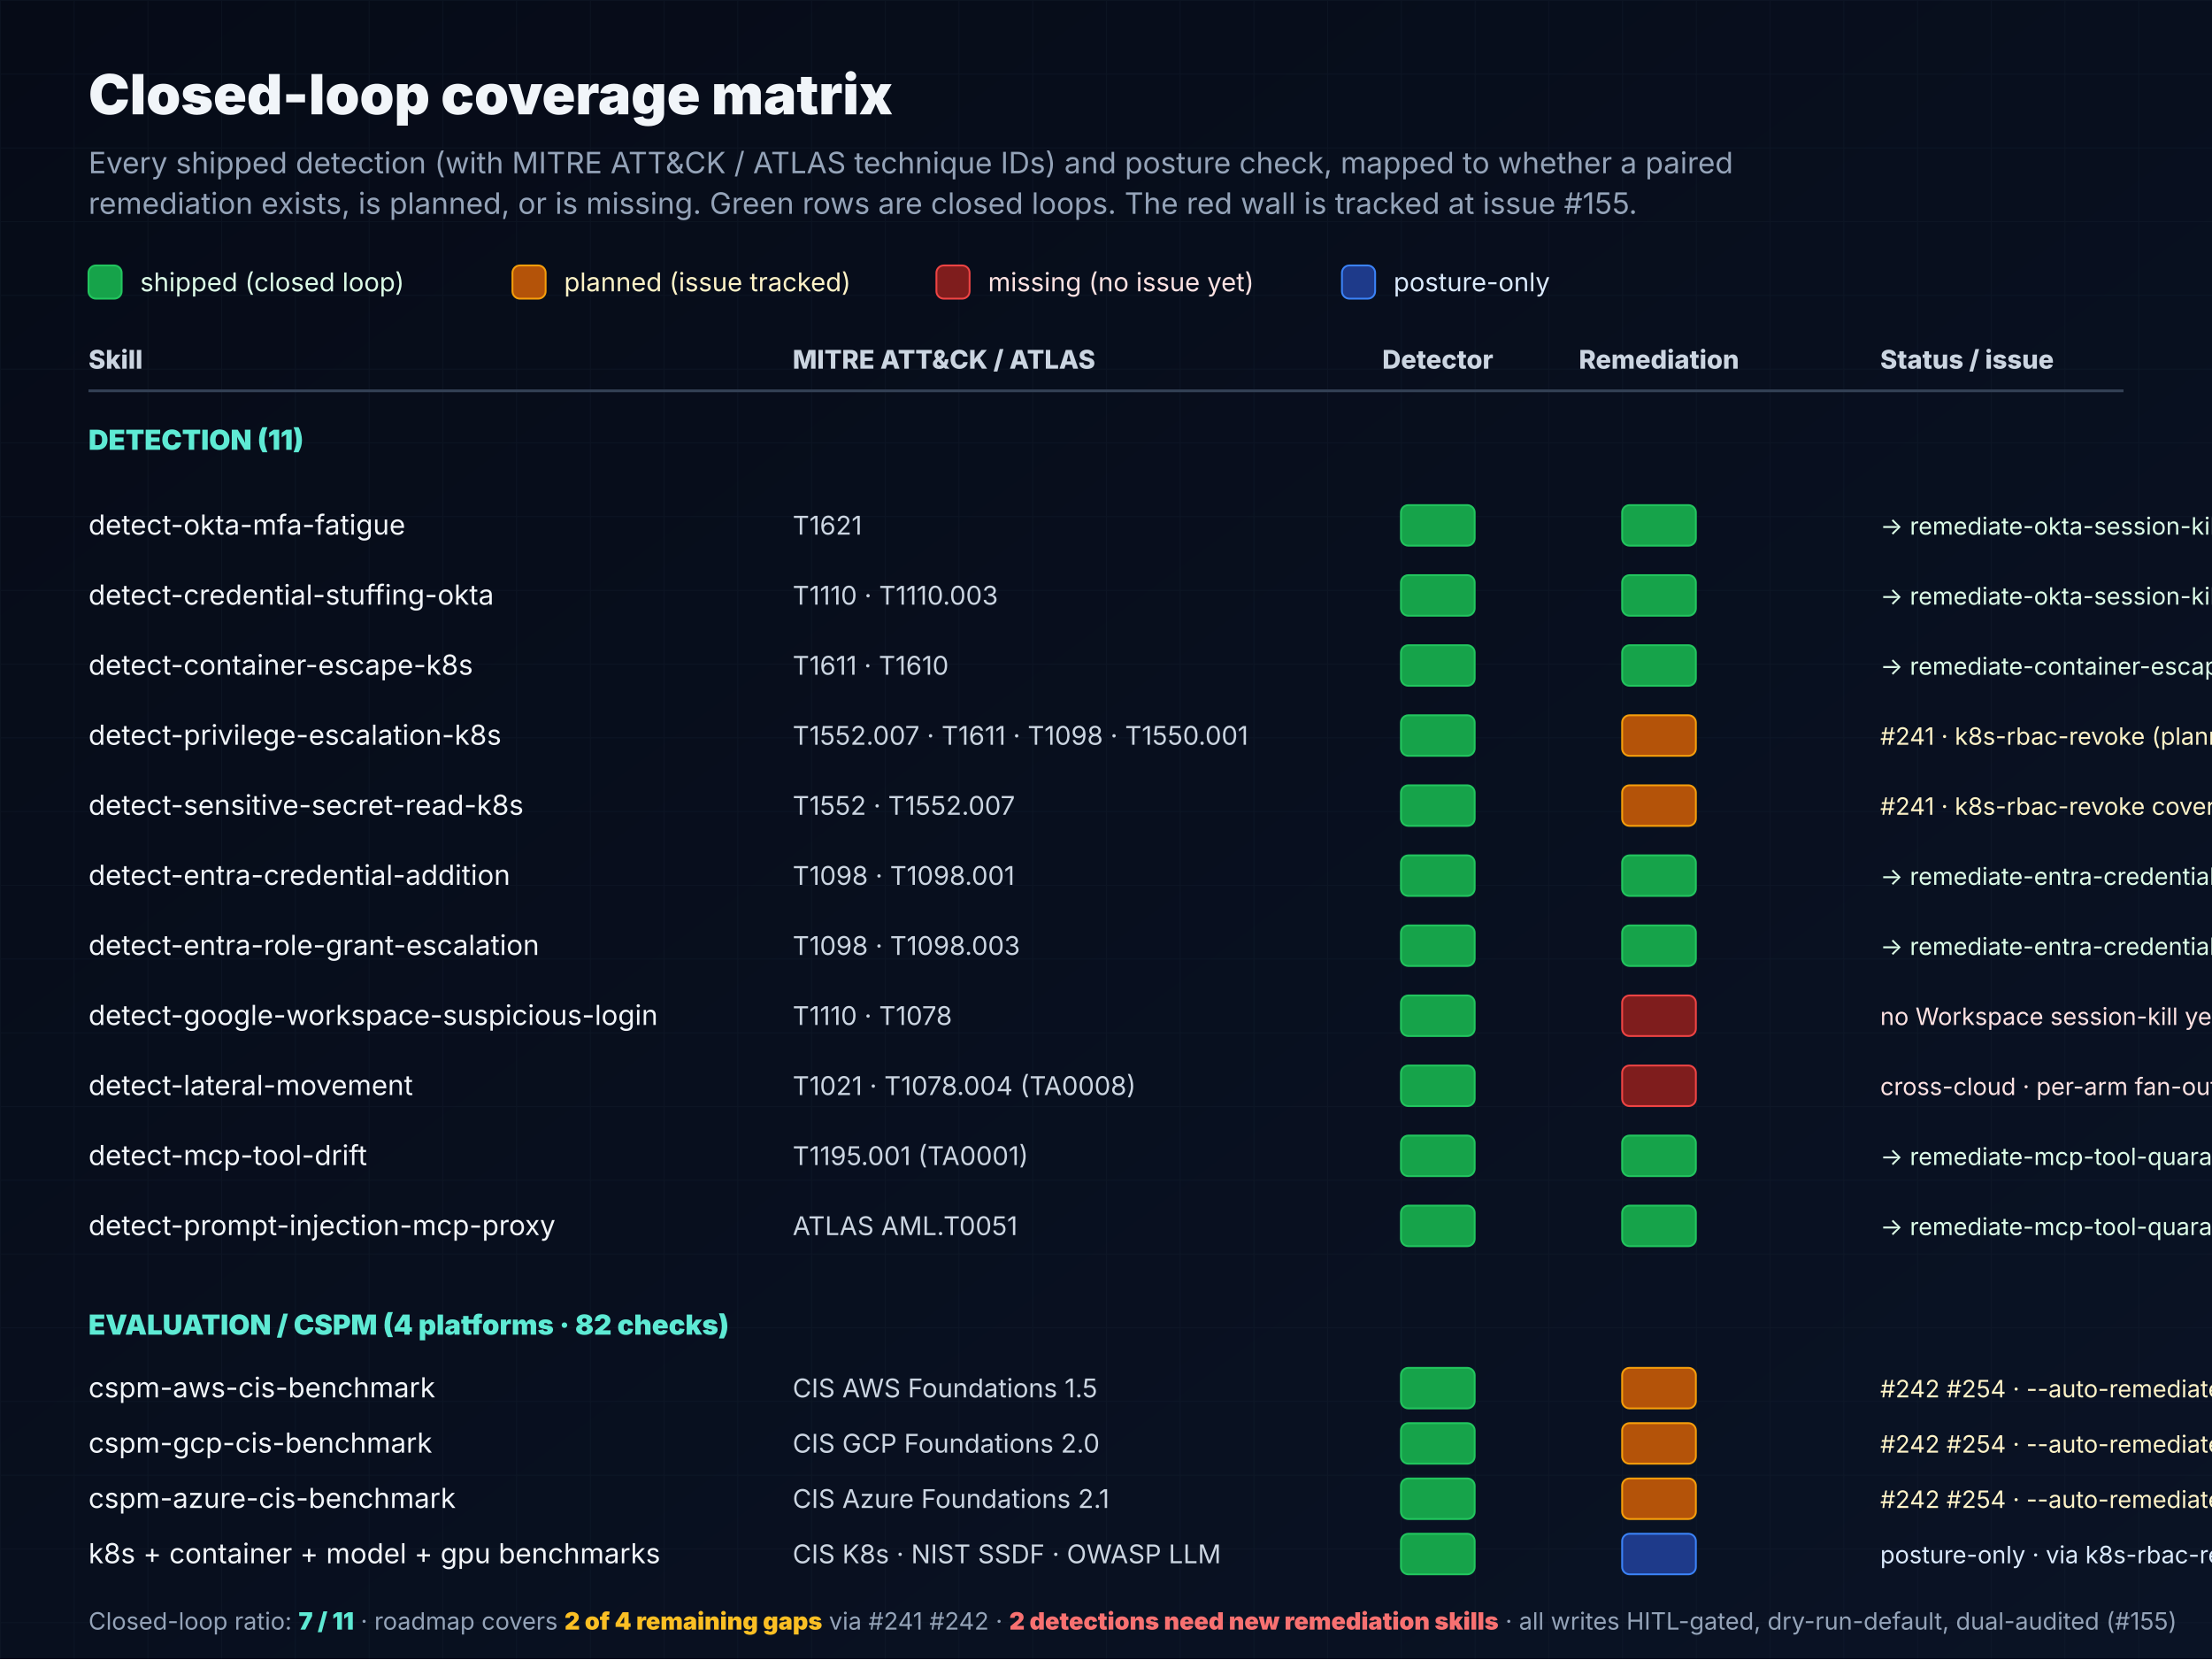
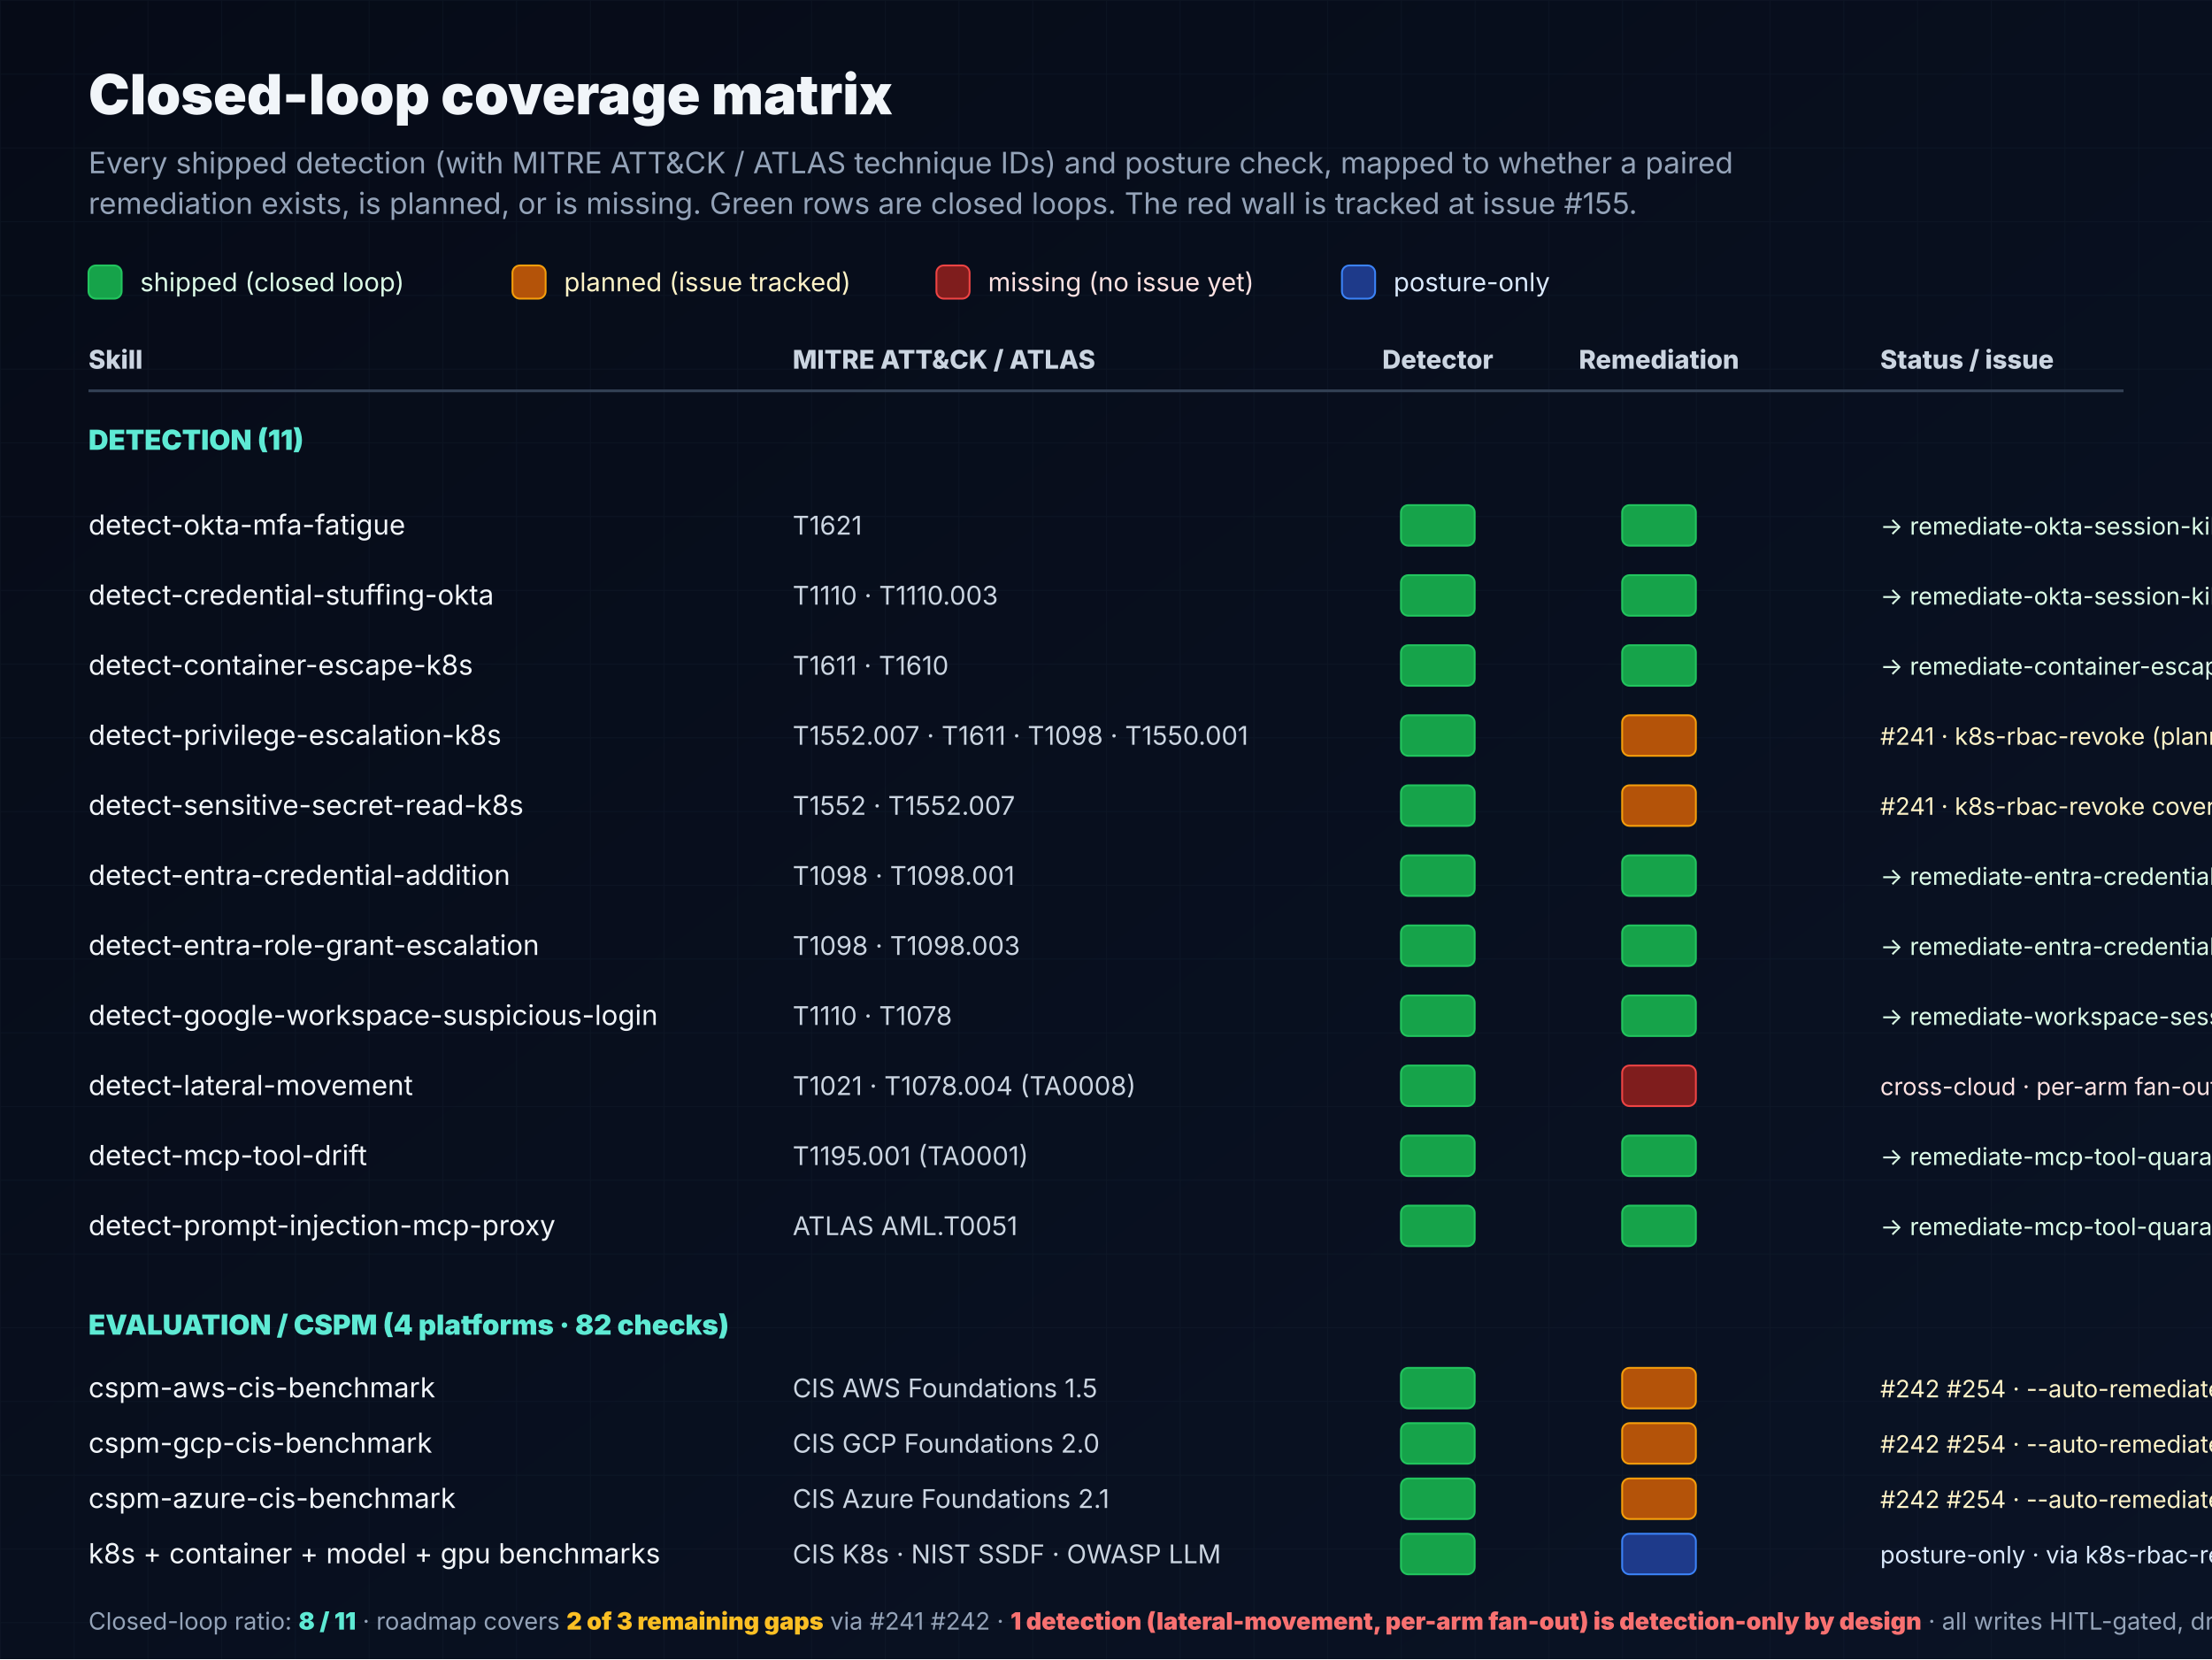
<svg xmlns="http://www.w3.org/2000/svg" width="1200" height="900" viewBox="0 0 1200 900" role="img" aria-labelledby="cm-title cm-desc">
  <defs>
    <linearGradient id="bg2" x1="0" y1="0" x2="1" y2="1">
      <stop offset="0%" stop-color="#060b17" />
      <stop offset="100%" stop-color="#0a1325" />
    </linearGradient>
    <pattern id="grid2" x="0" y="0" width="40" height="40" patternUnits="userSpaceOnUse">
      <path d="M40 0H0V40" fill="none" stroke="#1e293b" stroke-opacity="0.25" stroke-width="1" />
    </pattern>
  </defs>
  <rect width="1200" height="900" fill="url(#bg2)" />
  <rect width="1200" height="900" fill="url(#grid2)" />
  <text x="48" y="62" fill="#f1f5f9" font-family="Inter, system-ui, sans-serif" font-size="30" font-weight="900">Closed-loop coverage matrix</text>
  <text x="48" y="94" fill="#94a3b8" font-family="Inter, system-ui, sans-serif" font-size="16">Every shipped detection (with MITRE ATT&amp;CK / ATLAS technique IDs) and posture check, mapped to whether a paired</text>
  <text x="48" y="116" fill="#94a3b8" font-family="Inter, system-ui, sans-serif" font-size="16">remediation exists, is planned, or is missing. Green rows are closed loops. The red wall is tracked at issue #155.</text>
  <g transform="translate(48,144)" font-family="Inter, system-ui, sans-serif" font-size="14">
    <g>
      <rect x="0" y="0" width="18" height="18" rx="4" fill="#16a34a" stroke="#22c55e" />
      <text x="28" y="14" fill="#dcfce7">shipped (closed loop)</text>
    </g>
    <g transform="translate(230,0)">
      <rect x="0" y="0" width="18" height="18" rx="4" fill="#b45309" stroke="#f59e0b" />
      <text x="28" y="14" fill="#fef3c7">planned (issue tracked)</text>
    </g>
    <g transform="translate(460,0)">
      <rect x="0" y="0" width="18" height="18" rx="4" fill="#7f1d1d" stroke="#ef4444" />
      <text x="28" y="14" fill="#fee2e2">missing (no issue yet)</text>
    </g>
    <g transform="translate(680,0)">
      <rect x="0" y="0" width="18" height="18" rx="4" fill="#1e3a8a" stroke="#3b82f6" />
      <text x="28" y="14" fill="#dbeafe">posture-only</text>
    </g>
  </g>
  <g font-family="Inter, system-ui, sans-serif" font-size="14" font-weight="800" fill="#cbd5e1">
    <text x="48" y="200">Skill</text>
    <text x="430" y="200">MITRE ATT&amp;CK / ATLAS</text>
    <text x="780" y="200" text-anchor="middle">Detector</text>
    <text x="900" y="200" text-anchor="middle">Remediation</text>
    <text x="1020" y="200">Status / issue</text>
  </g>
  <line x1="48" y1="212" x2="1152" y2="212" stroke="#334155" stroke-width="1.5" />
  <text x="48" y="244" fill="#5eead4" font-family="Inter, system-ui, sans-serif" font-size="15" font-weight="900">DETECTION (11)</text>
  <g font-family="Inter, system-ui, sans-serif">
    <text x="48" y="290" fill="#f1f5f9" font-size="15">detect-okta-mfa-fatigue</text>
    <text x="430" y="290" fill="#cbd5e1" font-size="14">T1621</text>
    <rect x="760" y="274" width="40" height="22" rx="4" fill="#16a34a" stroke="#22c55e" />
    <rect x="880" y="274" width="40" height="22" rx="4" fill="#16a34a" stroke="#22c55e" />
    <text x="1020" y="290" fill="#dcfce7" font-size="13">→ remediate-okta-session-kill</text>
  </g>
  <g font-family="Inter, system-ui, sans-serif">
    <text x="48" y="328" fill="#f1f5f9" font-size="15">detect-credential-stuffing-okta</text>
    <text x="430" y="328" fill="#cbd5e1" font-size="14">T1110 · T1110.003</text>
    <rect x="760" y="312" width="40" height="22" rx="4" fill="#16a34a" stroke="#22c55e" />
    <rect x="880" y="312" width="40" height="22" rx="4" fill="#16a34a" stroke="#22c55e" />
    <text x="1020" y="328" fill="#dcfce7" font-size="13">→ remediate-okta-session-kill</text>
  </g>
  <g font-family="Inter, system-ui, sans-serif">
    <text x="48" y="366" fill="#f1f5f9" font-size="15">detect-container-escape-k8s</text>
    <text x="430" y="366" fill="#cbd5e1" font-size="14">T1611 · T1610</text>
    <rect x="760" y="350" width="40" height="22" rx="4" fill="#16a34a" stroke="#22c55e" />
    <rect x="880" y="350" width="40" height="22" rx="4" fill="#16a34a" stroke="#22c55e" />
    <text x="1020" y="366" fill="#dcfce7" font-size="13">→ remediate-container-escape-k8s</text>
  </g>
  <g font-family="Inter, system-ui, sans-serif">
    <text x="48" y="404" fill="#f1f5f9" font-size="15">detect-privilege-escalation-k8s</text>
    <text x="430" y="404" fill="#cbd5e1" font-size="14">T1552.007 · T1611 · T1098 · T1550.001</text>
    <rect x="760" y="388" width="40" height="22" rx="4" fill="#16a34a" stroke="#22c55e" />
    <rect x="880" y="388" width="40" height="22" rx="4" fill="#b45309" stroke="#f59e0b" />
    <text x="1020" y="404" fill="#fef3c7" font-size="13">#241 · k8s-rbac-revoke (planned)</text>
  </g>
  <g font-family="Inter, system-ui, sans-serif">
    <text x="48" y="442" fill="#f1f5f9" font-size="15">detect-sensitive-secret-read-k8s</text>
    <text x="430" y="442" fill="#cbd5e1" font-size="14">T1552 · T1552.007</text>
    <rect x="760" y="426" width="40" height="22" rx="4" fill="#16a34a" stroke="#22c55e" />
    <rect x="880" y="426" width="40" height="22" rx="4" fill="#b45309" stroke="#f59e0b" />
    <text x="1020" y="442" fill="#fef3c7" font-size="13">#241 · k8s-rbac-revoke covers</text>
  </g>
  <g font-family="Inter, system-ui, sans-serif">
    <text x="48" y="480" fill="#f1f5f9" font-size="15">detect-entra-credential-addition</text>
    <text x="430" y="480" fill="#cbd5e1" font-size="14">T1098 · T1098.001</text>
    <rect x="760" y="464" width="40" height="22" rx="4" fill="#16a34a" stroke="#22c55e" />
    <rect x="880" y="464" width="40" height="22" rx="4" fill="#16a34a" stroke="#22c55e" />
    <text x="1020" y="480" fill="#dcfce7" font-size="13">→ remediate-entra-credential-revoke</text>
  </g>
  <g font-family="Inter, system-ui, sans-serif">
    <text x="48" y="518" fill="#f1f5f9" font-size="15">detect-entra-role-grant-escalation</text>
    <text x="430" y="518" fill="#cbd5e1" font-size="14">T1098 · T1098.003</text>
    <rect x="760" y="502" width="40" height="22" rx="4" fill="#16a34a" stroke="#22c55e" />
    <rect x="880" y="502" width="40" height="22" rx="4" fill="#16a34a" stroke="#22c55e" />
    <text x="1020" y="518" fill="#dcfce7" font-size="13">→ remediate-entra-credential-revoke</text>
  </g>
  <g font-family="Inter, system-ui, sans-serif">
    <text x="48" y="556" fill="#f1f5f9" font-size="15">detect-google-workspace-suspicious-login</text>
    <text x="430" y="556" fill="#cbd5e1" font-size="14">T1110 · T1078</text>
    <rect x="760" y="540" width="40" height="22" rx="4" fill="#16a34a" stroke="#22c55e" />
-     <rect x="880" y="540" width="40" height="22" rx="4" fill="#7f1d1d" stroke="#ef4444" />
-     <text x="1020" y="556" fill="#fee2e2" font-size="13">no Workspace session-kill yet</text>
+     <rect x="880" y="540" width="40" height="22" rx="4" fill="#16a34a" stroke="#22c55e" />
+     <text x="1020" y="556" fill="#dcfce7" font-size="13">→ remediate-workspace-session-kill</text>
  </g>
  <g font-family="Inter, system-ui, sans-serif">
    <text x="48" y="594" fill="#f1f5f9" font-size="15">detect-lateral-movement</text>
    <text x="430" y="594" fill="#cbd5e1" font-size="14">T1021 · T1078.004 (TA0008)</text>
    <rect x="760" y="578" width="40" height="22" rx="4" fill="#16a34a" stroke="#22c55e" />
    <rect x="880" y="578" width="40" height="22" rx="4" fill="#7f1d1d" stroke="#ef4444" />
    <text x="1020" y="594" fill="#fee2e2" font-size="13">cross-cloud · per-arm fan-out</text>
  </g>
  <g font-family="Inter, system-ui, sans-serif">
    <text x="48" y="632" fill="#f1f5f9" font-size="15">detect-mcp-tool-drift</text>
    <text x="430" y="632" fill="#cbd5e1" font-size="14">T1195.001 (TA0001)</text>
    <rect x="760" y="616" width="40" height="22" rx="4" fill="#16a34a" stroke="#22c55e" />
    <rect x="880" y="616" width="40" height="22" rx="4" fill="#16a34a" stroke="#22c55e" />
    <text x="1020" y="632" fill="#dcfce7" font-size="13">→ remediate-mcp-tool-quarantine</text>
  </g>
  <g font-family="Inter, system-ui, sans-serif">
    <text x="48" y="670" fill="#f1f5f9" font-size="15">detect-prompt-injection-mcp-proxy</text>
    <text x="430" y="670" fill="#cbd5e1" font-size="14">ATLAS AML.T0051</text>
    <rect x="760" y="654" width="40" height="22" rx="4" fill="#16a34a" stroke="#22c55e" />
    <rect x="880" y="654" width="40" height="22" rx="4" fill="#16a34a" stroke="#22c55e" />
    <text x="1020" y="670" fill="#dcfce7" font-size="13">→ remediate-mcp-tool-quarantine</text>
  </g>
  <text x="48" y="724" fill="#5eead4" font-family="Inter, system-ui, sans-serif" font-size="15" font-weight="900">EVALUATION / CSPM (4 platforms · 82 checks)</text>
  <g font-family="Inter, system-ui, sans-serif">
    <text x="48" y="758" fill="#f1f5f9" font-size="15">cspm-aws-cis-benchmark</text>
    <text x="430" y="758" fill="#cbd5e1" font-size="14">CIS AWS Foundations 1.5</text>
    <rect x="760" y="742" width="40" height="22" rx="4" fill="#16a34a" stroke="#22c55e" />
    <rect x="880" y="742" width="40" height="22" rx="4" fill="#b45309" stroke="#f59e0b" />
    <text x="1020" y="758" fill="#fef3c7" font-size="13">#242 #254 · --auto-remediate</text>
  </g>
  <g font-family="Inter, system-ui, sans-serif">
    <text x="48" y="788" fill="#f1f5f9" font-size="15">cspm-gcp-cis-benchmark</text>
    <text x="430" y="788" fill="#cbd5e1" font-size="14">CIS GCP Foundations 2.0</text>
    <rect x="760" y="772" width="40" height="22" rx="4" fill="#16a34a" stroke="#22c55e" />
    <rect x="880" y="772" width="40" height="22" rx="4" fill="#b45309" stroke="#f59e0b" />
    <text x="1020" y="788" fill="#fef3c7" font-size="13">#242 #254 · --auto-remediate</text>
  </g>
  <g font-family="Inter, system-ui, sans-serif">
    <text x="48" y="818" fill="#f1f5f9" font-size="15">cspm-azure-cis-benchmark</text>
    <text x="430" y="818" fill="#cbd5e1" font-size="14">CIS Azure Foundations 2.1</text>
    <rect x="760" y="802" width="40" height="22" rx="4" fill="#16a34a" stroke="#22c55e" />
    <rect x="880" y="802" width="40" height="22" rx="4" fill="#b45309" stroke="#f59e0b" />
    <text x="1020" y="818" fill="#fef3c7" font-size="13">#242 #254 · --auto-remediate</text>
  </g>
  <g font-family="Inter, system-ui, sans-serif">
    <text x="48" y="848" fill="#f1f5f9" font-size="15">k8s + container + model + gpu benchmarks</text>
    <text x="430" y="848" fill="#cbd5e1" font-size="14">CIS K8s · NIST SSDF · OWASP LLM</text>
    <rect x="760" y="832" width="40" height="22" rx="4" fill="#16a34a" stroke="#22c55e" />
    <rect x="880" y="832" width="40" height="22" rx="4" fill="#1e3a8a" stroke="#3b82f6" />
    <text x="1020" y="848" fill="#dbeafe" font-size="13">posture-only · via k8s-rbac-revoke</text>
  </g>
  <g font-family="Inter, system-ui, sans-serif">
-     <text x="48" y="884" fill="#94a3b8" font-size="13">Closed-loop ratio: <tspan fill="#5eead4" font-weight="900">7 / 11</tspan> · roadmap covers <tspan fill="#fbbf24" font-weight="900">2 of 4 remaining gaps</tspan> via #241 #242 · <tspan fill="#f87171" font-weight="900">2 detections need new remediation skills</tspan> · all writes HITL-gated, dry-run-default, dual-audited (#155)</text>
+     <text x="48" y="884" fill="#94a3b8" font-size="13">Closed-loop ratio: <tspan fill="#5eead4" font-weight="900">8 / 11</tspan> · roadmap covers <tspan fill="#fbbf24" font-weight="900">2 of 3 remaining gaps</tspan> via #241 #242 · <tspan fill="#f87171" font-weight="900">1 detection (lateral-movement, per-arm fan-out) is detection-only by design</tspan> · all writes HITL-gated, dry-run-default, dual-audited (#155)</text>
  </g>
</svg>
